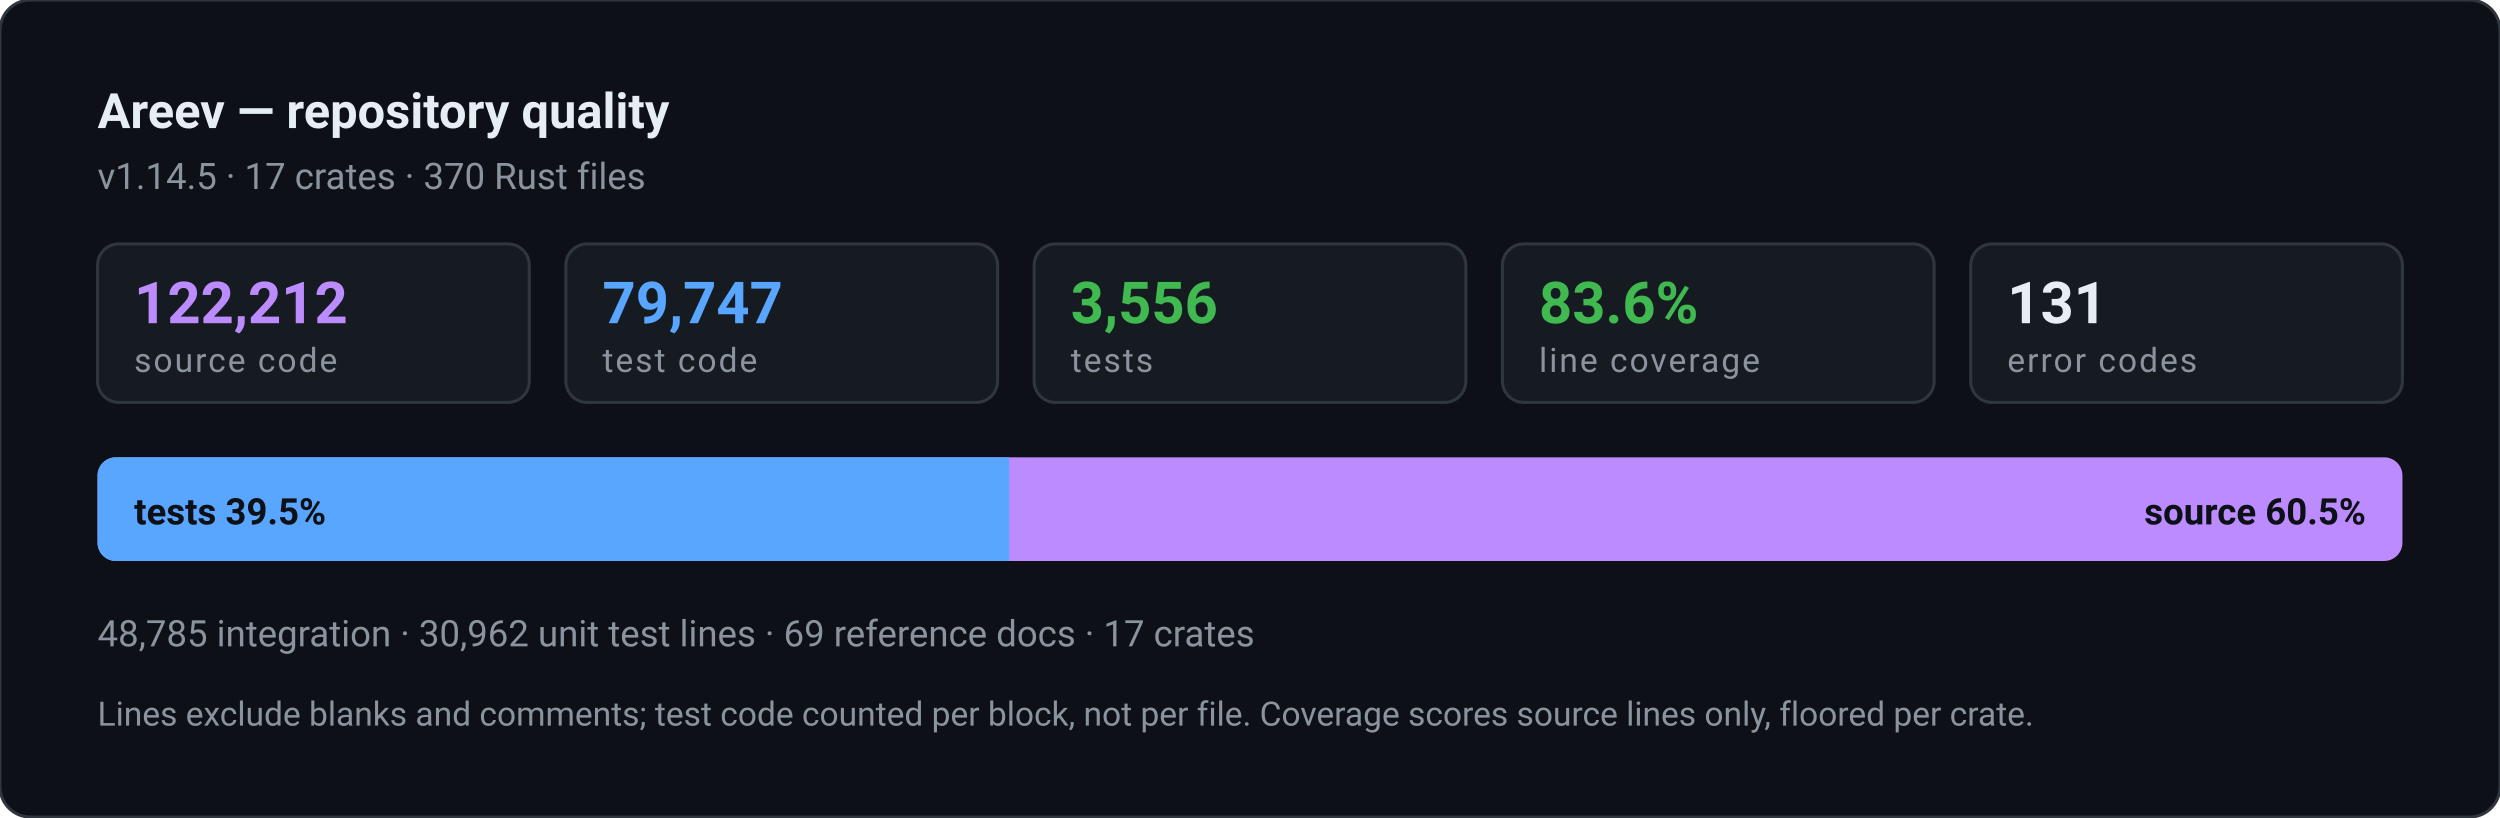
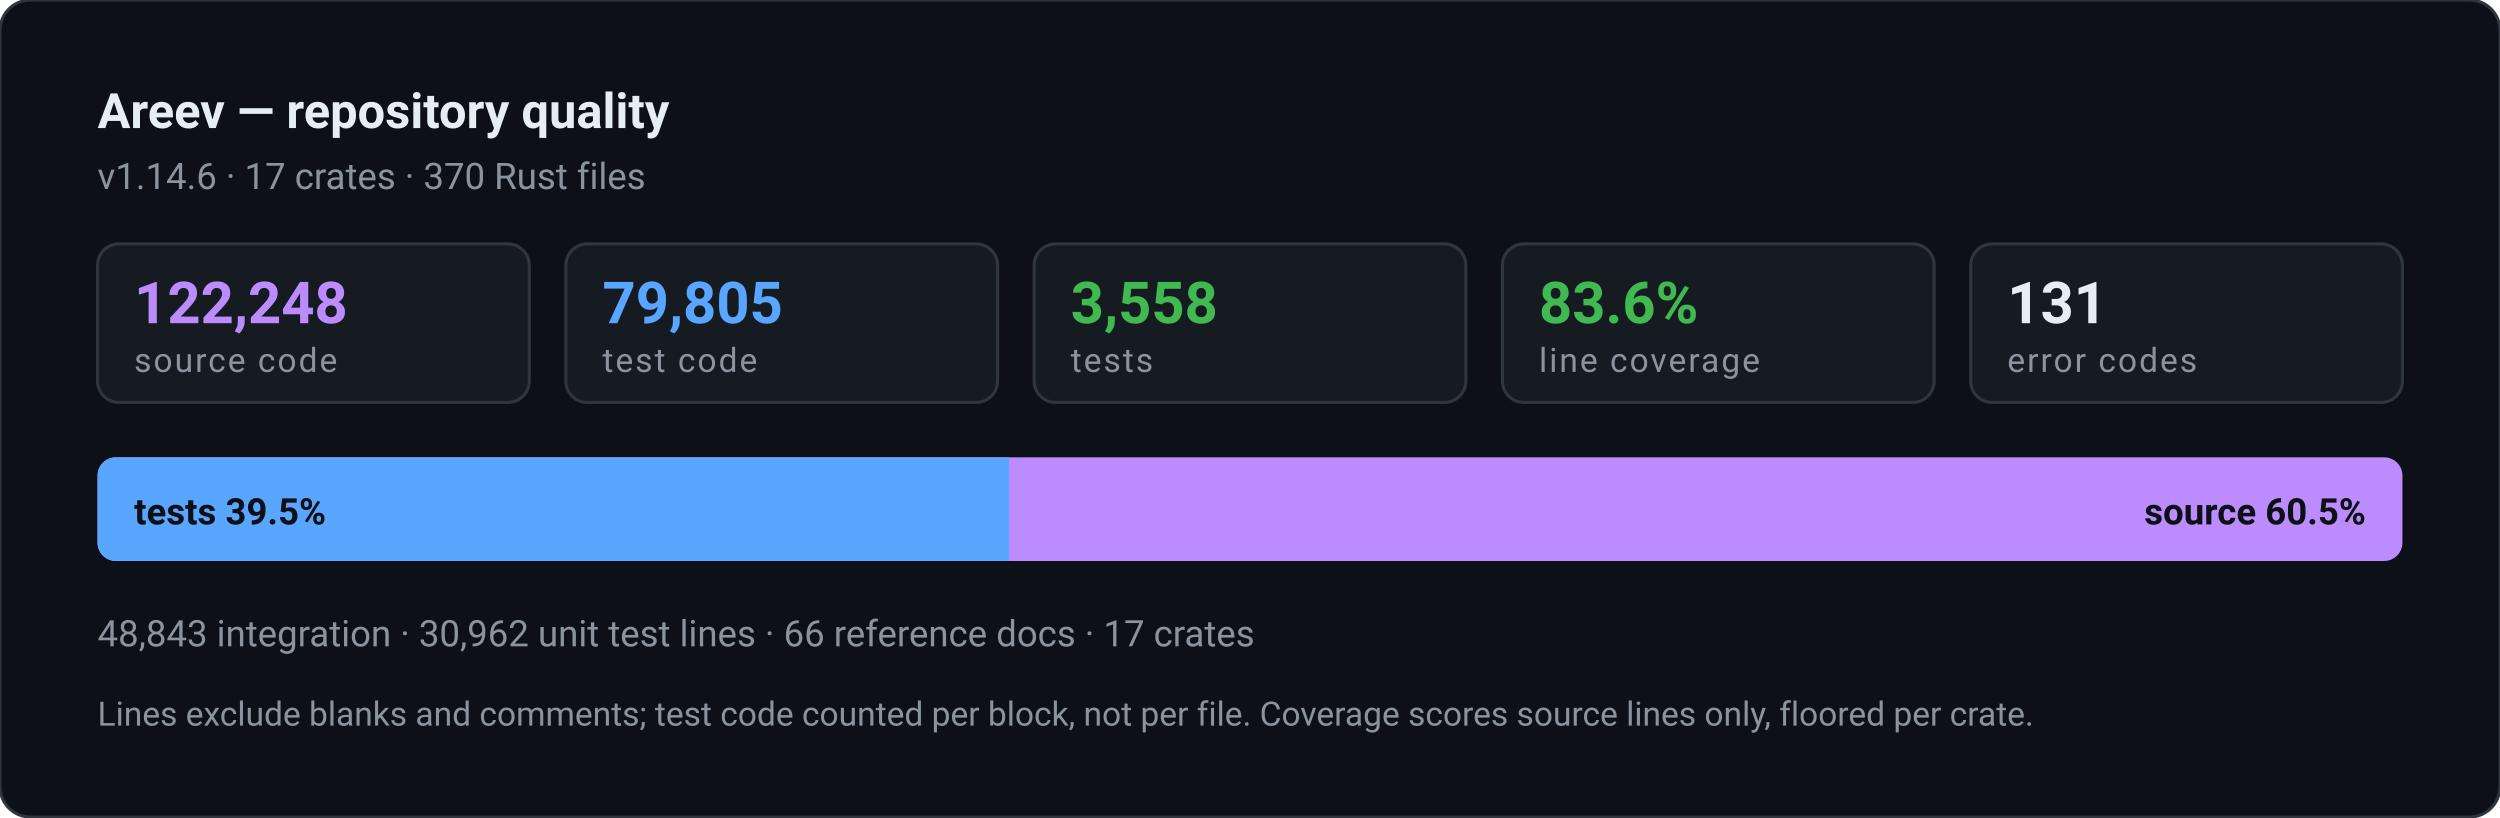
- <svg xmlns="http://www.w3.org/2000/svg" width="820" height="268" viewBox="0 0 820 268" role="img" aria-label="Areev repository quality: 79,747 lines of test code against 122,212 lines of source, 3,556 tests, 83.6% line coverage">
+ <svg xmlns="http://www.w3.org/2000/svg" width="820" height="268" viewBox="0 0 820 268" role="img" aria-label="Areev repository quality: 79,805 lines of test code against 122,248 lines of source, 3,558 tests, 83.6% line coverage">
  <style>text{font-family:ui-sans-serif,-apple-system,"Segoe UI",Roboto,Helvetica,Arial,sans-serif}.n{font-weight:700;font-variant-numeric:tabular-nums}.l{font-size:11px;letter-spacing:.06em;text-transform:uppercase}</style>
  <rect width="820" height="268" rx="10" fill="#0d1117" stroke="#30363d" />
  <text x="32" y="42" class="n" font-size="16" fill="#e6edf3">Areev — repository quality</text>
-   <text x="32" y="62" font-size="12" fill="#8b949e">v1.14.5 · 17 crates · 370 Rust files</text>
+   <text x="32" y="62" font-size="12" fill="#8b949e">v1.14.6 · 17 crates · 370 Rust files</text>
  <rect x="32.0" y="80" width="141.6" height="52" rx="7" fill="#161b22" stroke="#30363d" />
-   <text x="44.0" y="106" class="n" font-size="19" fill="#bc8cff">122,212</text>
+   <text x="44.0" y="106" class="n" font-size="19" fill="#bc8cff">122,248</text>
  <text x="44.0" y="122" class="l" fill="#8b949e">source code</text>
  <rect x="185.6" y="80" width="141.6" height="52" rx="7" fill="#161b22" stroke="#30363d" />
-   <text x="197.6" y="106" class="n" font-size="19" fill="#58a6ff">79,747</text>
+   <text x="197.6" y="106" class="n" font-size="19" fill="#58a6ff">79,805</text>
  <text x="197.6" y="122" class="l" fill="#8b949e">test code</text>
  <rect x="339.2" y="80" width="141.6" height="52" rx="7" fill="#161b22" stroke="#30363d" />
-   <text x="351.2" y="106" class="n" font-size="19" fill="#3fb950">3,556</text>
+   <text x="351.2" y="106" class="n" font-size="19" fill="#3fb950">3,558</text>
  <text x="351.2" y="122" class="l" fill="#8b949e">tests</text>
  <rect x="492.8" y="80" width="141.6" height="52" rx="7" fill="#161b22" stroke="#30363d" />
  <text x="504.8" y="106" class="n" font-size="19" fill="#3fb950">83.6%</text>
  <text x="504.8" y="122" class="l" fill="#8b949e">line coverage</text>
  <rect x="646.4" y="80" width="141.6" height="52" rx="7" fill="#161b22" stroke="#30363d" />
  <text x="658.4" y="106" class="n" font-size="19" fill="#e6edf3">131</text>
  <text x="658.4" y="122" class="l" fill="#8b949e">error codes</text>
  <rect x="32" y="150" width="756" height="34" rx="6" fill="#bc8cff" />
  <path d="M32 156a6 6 0 0 1 6-6h293v34h-293a6 6 0 0 1-6-6z" fill="#58a6ff" />
  <text x="44" y="172" class="n" font-size="12" fill="#0d1117">tests 39.5%</text>
  <text x="776" y="172" class="n" font-size="12" fill="#0d1117" text-anchor="end">source 60.5%</text>
-   <text x="32" y="212" font-size="12" fill="#8b949e">48,785 integration · 30,962 unit test lines · 69 reference docs · 17 crates</text>
+   <text x="32" y="212" font-size="12" fill="#8b949e">48,843 integration · 30,962 unit test lines · 66 reference docs · 17 crates</text>
  <text x="32" y="238" font-size="11" fill="#8b949e">Lines exclude blanks and comments; test code counted per block, not per file. Coverage scores source lines only, floored per crate.</text>
</svg>
